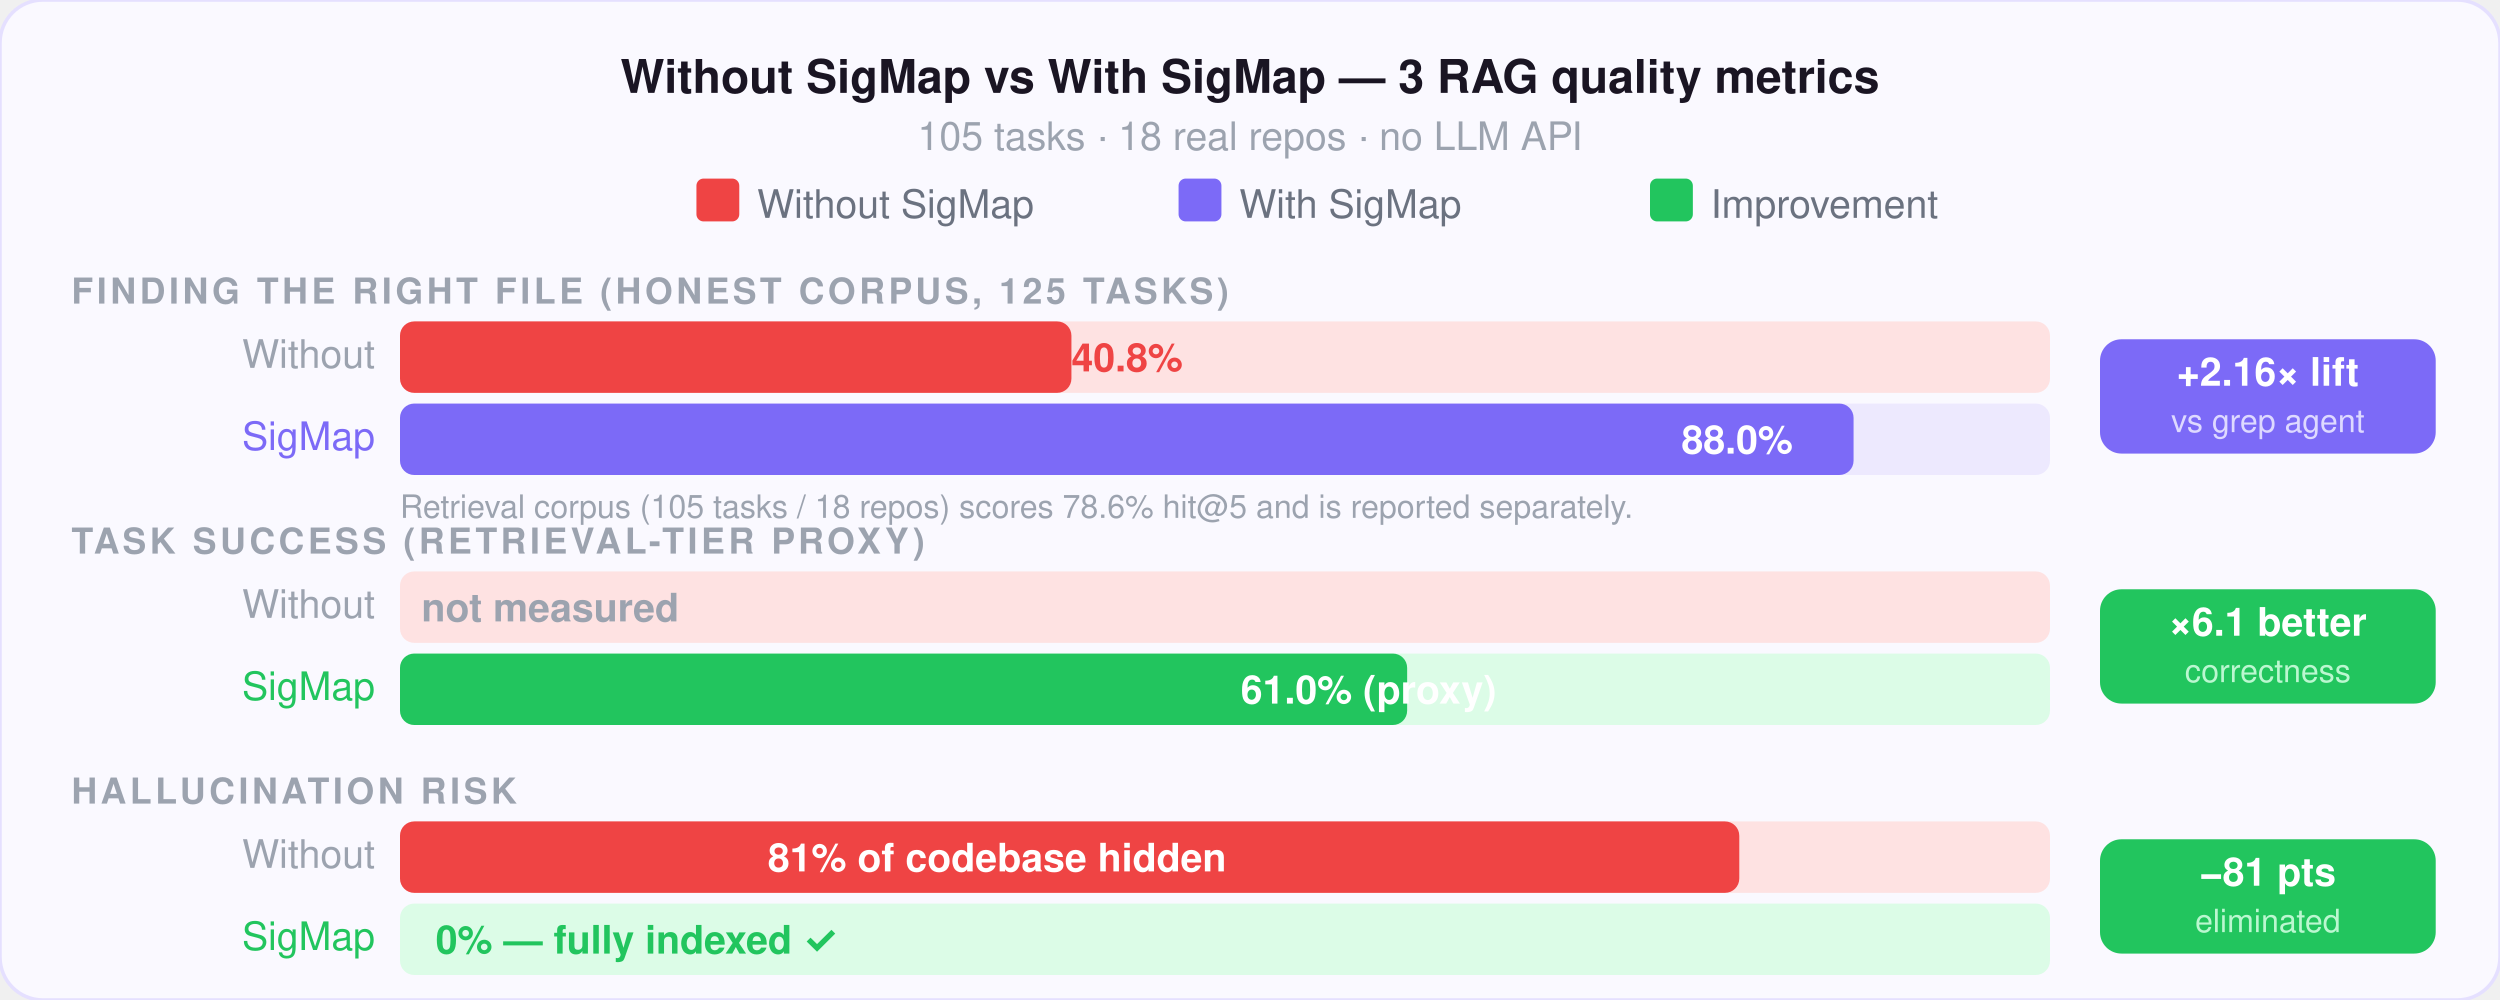
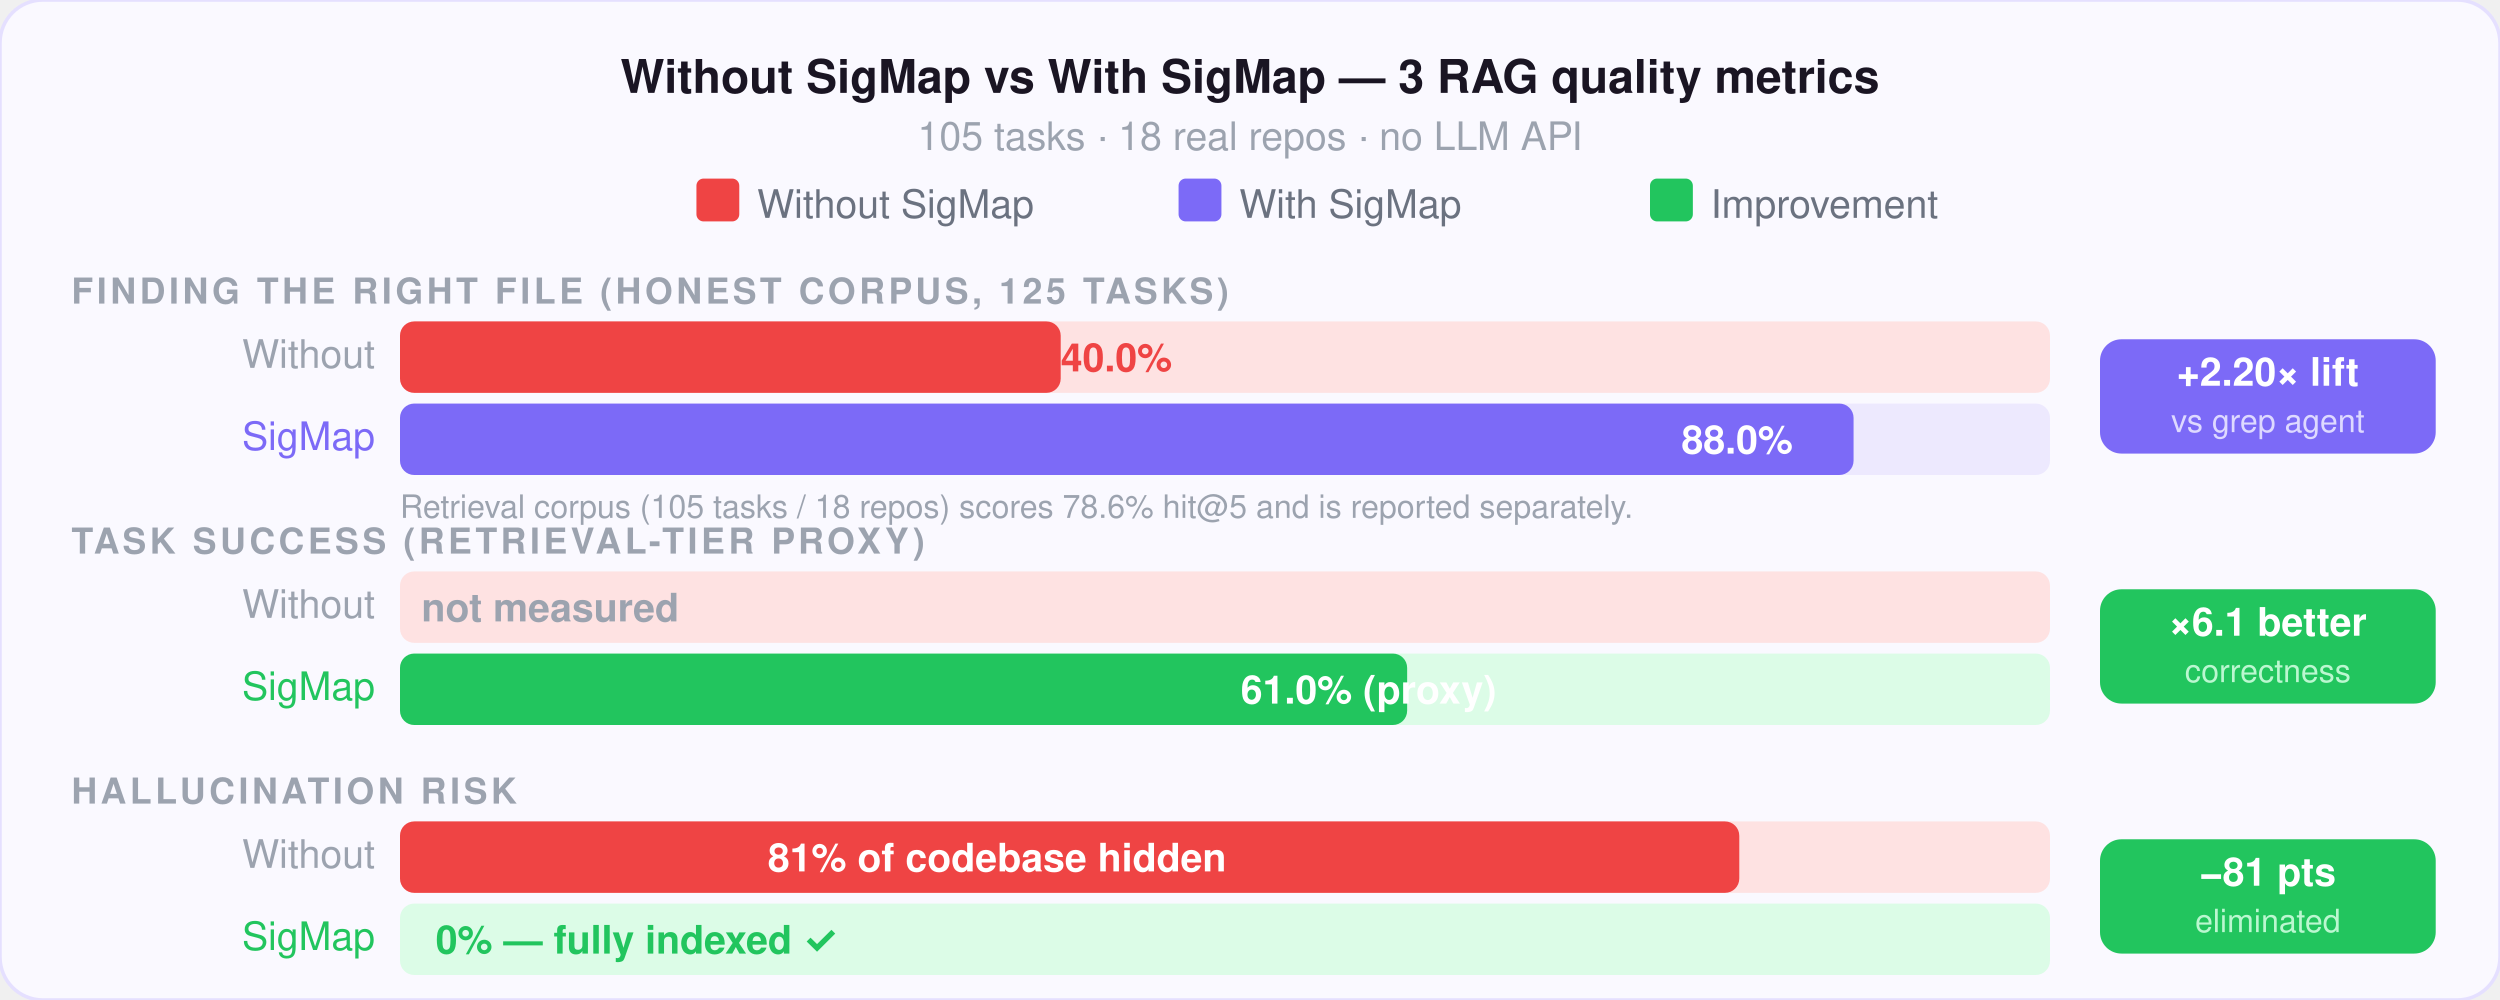
<svg xmlns="http://www.w3.org/2000/svg" viewBox="0 0 700 280" width="700" height="280" font-family="-apple-system,BlinkMacSystemFont,'Segoe UI',Helvetica,Arial,sans-serif">
  <rect width="700" height="280" fill="#faf9ff" rx="12" />
  <rect width="700" height="280" fill="none" stroke="#e5e0ff" stroke-width="1" rx="12" />
  <text x="350" y="26" text-anchor="middle" font-size="13" font-weight="700" fill="#1a1523">Without SigMap vs With SigMap — 3 RAG quality metrics</text>
  <text x="350" y="42" text-anchor="middle" font-size="11" fill="#9ca3af">105 tasks · 18 real repos · no LLM API</text>
  <rect x="195" y="50" width="12" height="12" fill="#ef4444" rx="2" />
  <text x="212" y="61" font-size="11" fill="#6b7280">Without SigMap</text>
  <rect x="330" y="50" width="12" height="12" fill="#7c6af7" rx="2" />
  <text x="347" y="61" font-size="11" fill="#6b7280">With SigMap</text>
  <rect x="462" y="50" width="12" height="12" fill="#22c55e" rx="2" />
  <text x="479" y="61" font-size="11" fill="#6b7280">Improvement</text>
  <text x="20" y="85" font-size="10" font-weight="600" fill="#9ca3af" letter-spacing="1">FINDING THE RIGHT FILE (HONEST CORPUS, 125 TASKS)</text>
  <text x="105" y="103" text-anchor="end" font-size="11" fill="#9ca3af">Without</text>
  <rect x="112" y="90" width="462" height="20" fill="#fee2e2" rx="4" />
-   <rect x="112" y="90" width="188" height="20" fill="#ef4444" rx="4" />
-   <text x="300" y="104" font-size="11" font-weight="600" fill="#ef4444">40.8%</text>
+   <rect x="112" y="90" width="185" height="20" fill="#ef4444" rx="4" />
+   <text x="297" y="104" font-size="11" font-weight="600" fill="#ef4444">40.0%</text>
  <text x="105" y="126" text-anchor="end" font-size="11" fill="#7c6af7">SigMap</text>
  <rect x="112" y="113" width="462" height="20" fill="#ede9fe" rx="4" />
  <rect x="112" y="113" width="407" height="20" fill="#7c6af7" rx="4" />
  <text x="502" y="127" text-anchor="end" font-size="11" font-weight="700" fill="#fff">88.0%</text>
  <rect x="588" y="95" width="94" height="32" fill="#7c6af7" rx="6" />
-   <text x="635" y="108" text-anchor="middle" font-size="11" font-weight="700" fill="#fff">+2.16× lift</text>
+   <text x="635" y="108" text-anchor="middle" font-size="11" font-weight="700" fill="#fff">+2.20× lift</text>
  <text x="635" y="121" text-anchor="middle" font-size="9" fill="#ded9ff">vs grep agent</text>
  <text x="112" y="145" font-size="9" fill="#9ca3af">Retrieval corpus (105 tasks / 18 repos) scores 78.6% hit@5 and is reported separately.</text>
  <text x="20" y="155" font-size="10" font-weight="600" fill="#9ca3af" letter-spacing="1">TASK SUCCESS (RETRIEVAL-TIER PROXY)</text>
  <text x="105" y="173" text-anchor="end" font-size="11" fill="#9ca3af">Without</text>
  <rect x="112" y="160" width="462" height="20" fill="#fee2e2" rx="4" />
  <rect x="112" y="160" width="0" height="20" fill="#ef4444" rx="4" />
  <text x="118" y="174" font-size="11" font-weight="600" fill="#9ca3af">not measured</text>
  <text x="105" y="196" text-anchor="end" font-size="11" fill="#22c55e">SigMap</text>
  <rect x="112" y="183" width="462" height="20" fill="#dcfce7" rx="4" />
  <rect x="112" y="183" width="282" height="20" fill="#22c55e" rx="4" />
  <text x="419" y="197" text-anchor="end" font-size="11" font-weight="700" fill="#fff">61.0% (proxy)</text>
  <rect x="588" y="165" width="94" height="32" fill="#22c55e" rx="6" />
  <text x="635" y="178" text-anchor="middle" font-size="11" font-weight="700" fill="#fff">×6.1 better</text>
  <text x="635" y="191" text-anchor="middle" font-size="9" fill="#bbf7d0">correctness</text>
  <text x="20" y="225" font-size="10" font-weight="600" fill="#9ca3af" letter-spacing="1">HALLUCINATION RISK</text>
  <text x="105" y="243" text-anchor="end" font-size="11" fill="#9ca3af">Without</text>
  <rect x="112" y="230" width="462" height="20" fill="#fee2e2" rx="4" />
  <rect x="112" y="230" width="375" height="20" fill="#ef4444" rx="4" />
  <text x="215" y="244" font-size="11" font-weight="700" fill="#fff">81% of codebase hidden</text>
  <text x="105" y="266" text-anchor="end" font-size="11" fill="#22c55e">SigMap</text>
  <rect x="112" y="253" width="462" height="20" fill="#dcfce7" rx="4" />
  <text x="122" y="267" font-size="11" font-weight="700" fill="#22c55e">0% — fully indexed ✓</text>
  <rect x="588" y="235" width="94" height="32" fill="#22c55e" rx="6" />
  <text x="635" y="248" text-anchor="middle" font-size="11" font-weight="700" fill="#fff">−81 pts</text>
  <text x="635" y="261" text-anchor="middle" font-size="9" fill="#bbf7d0">eliminated</text>
</svg>
